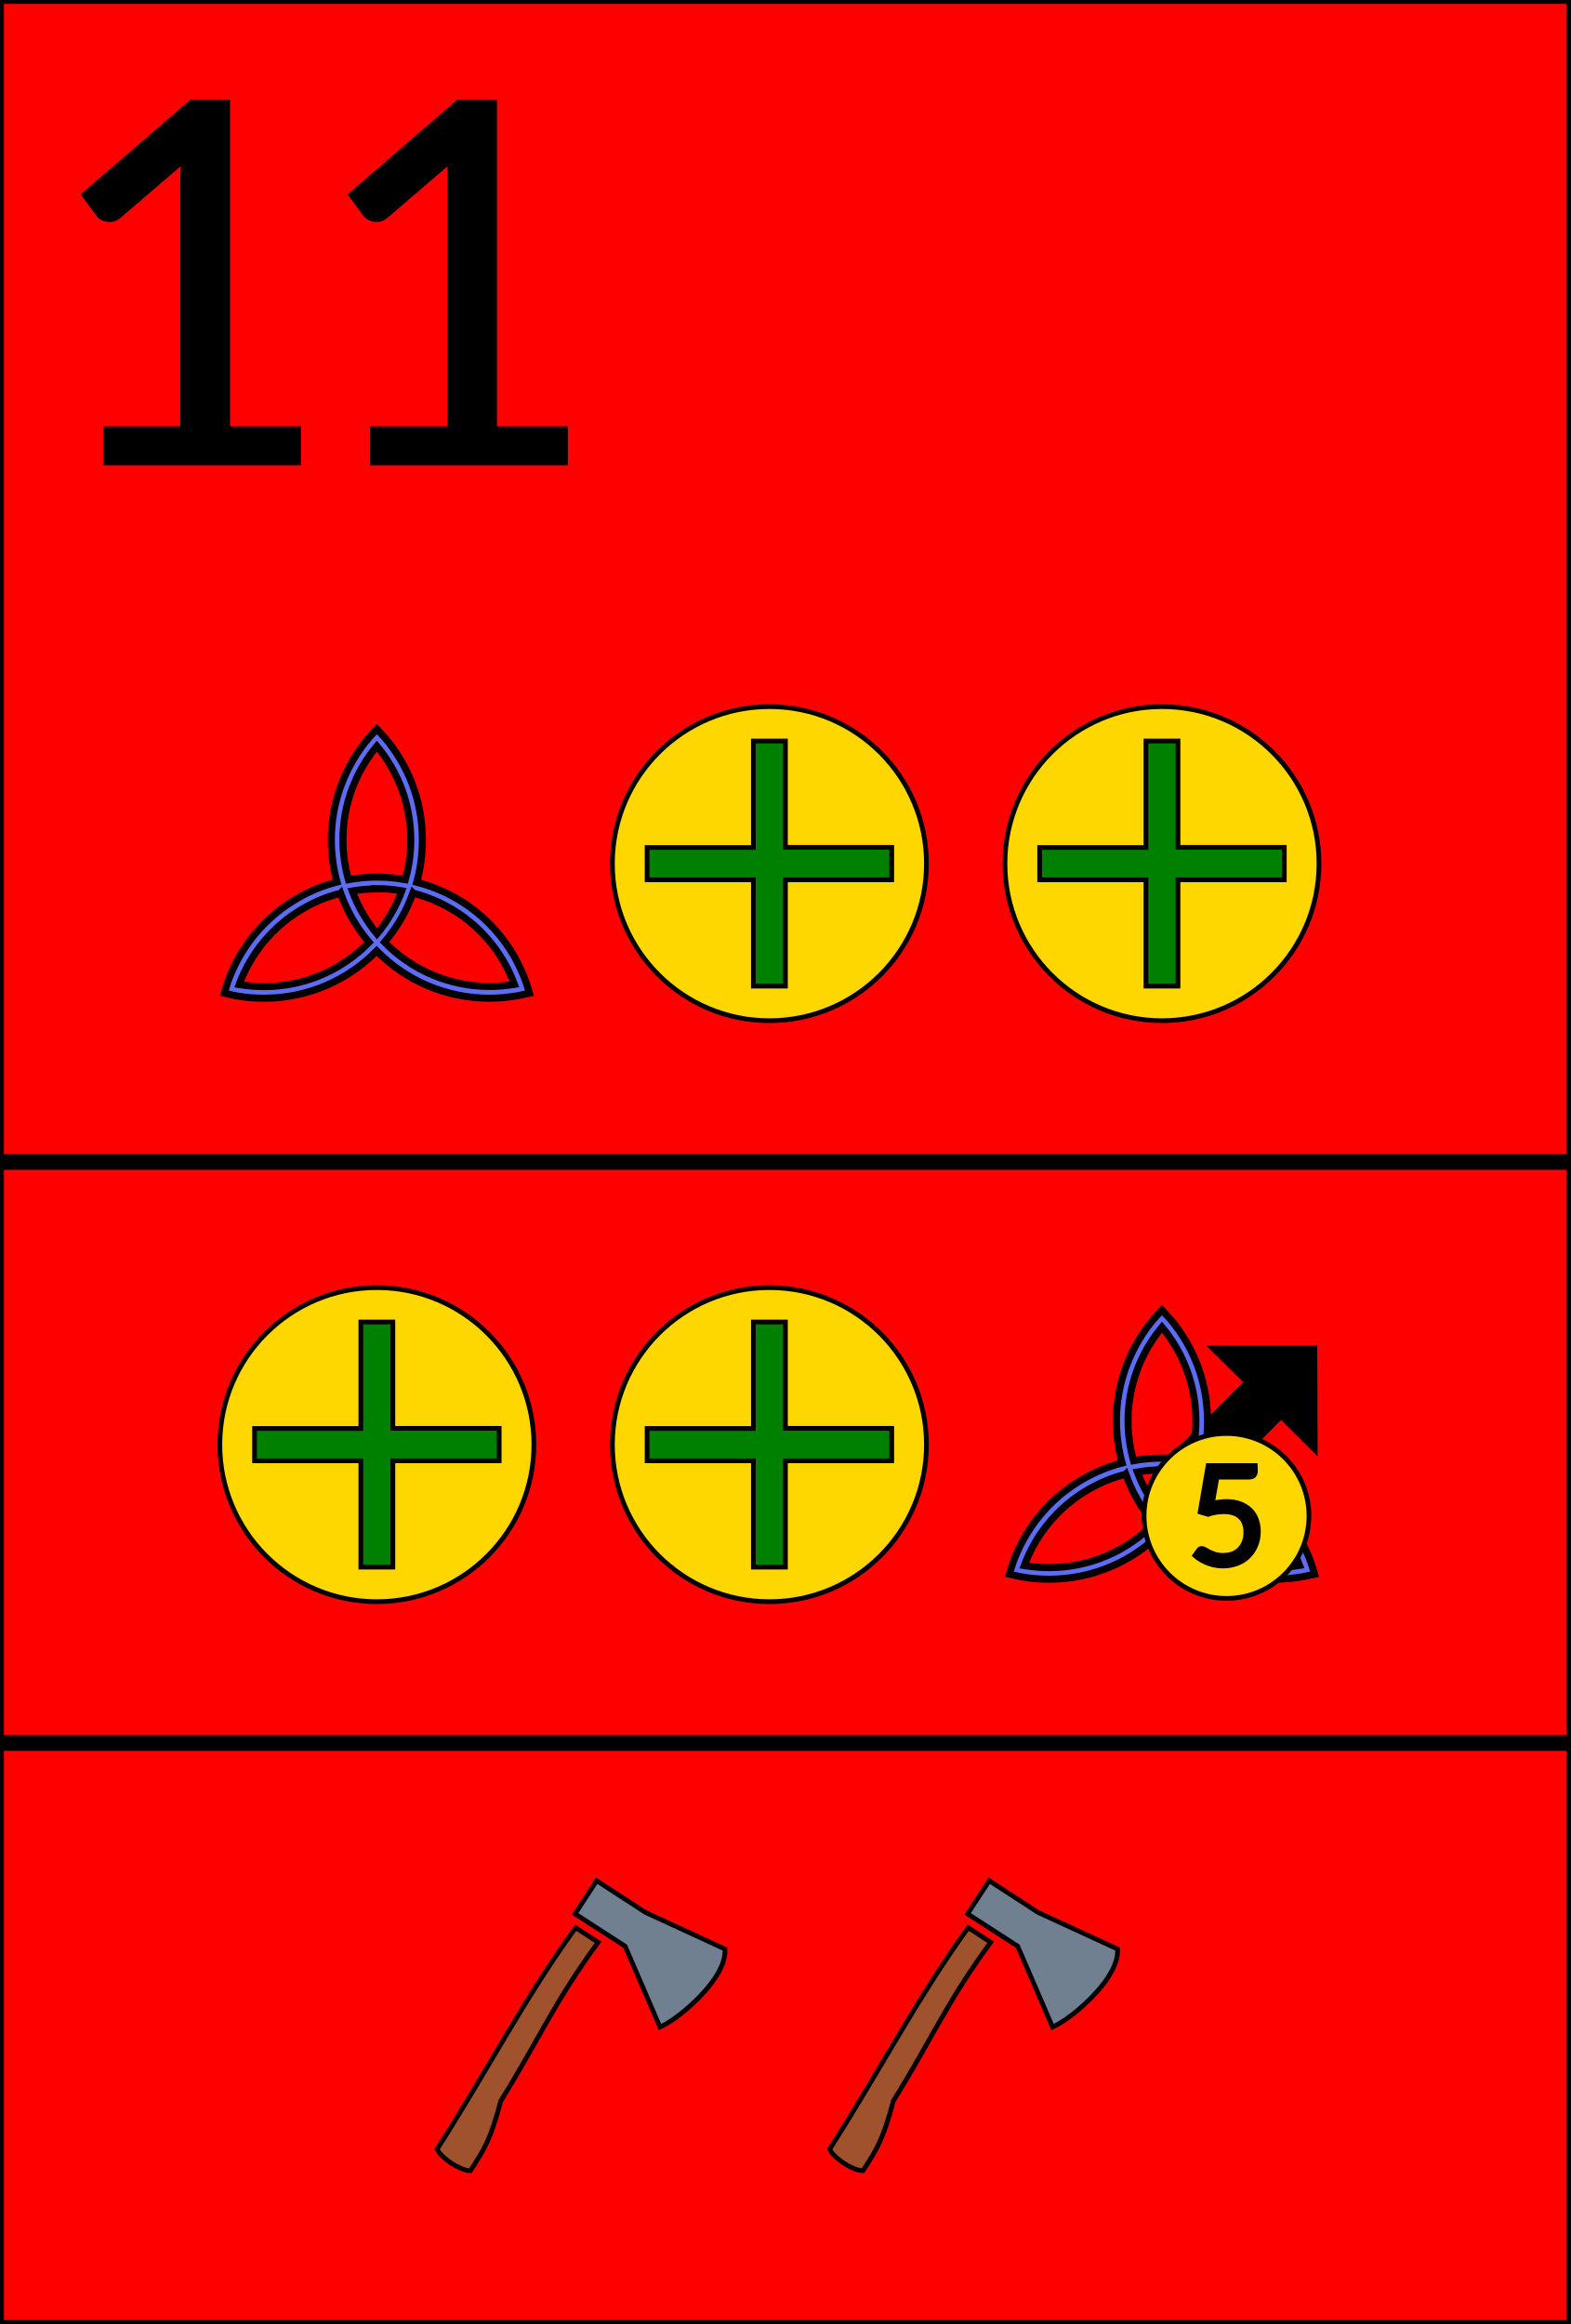
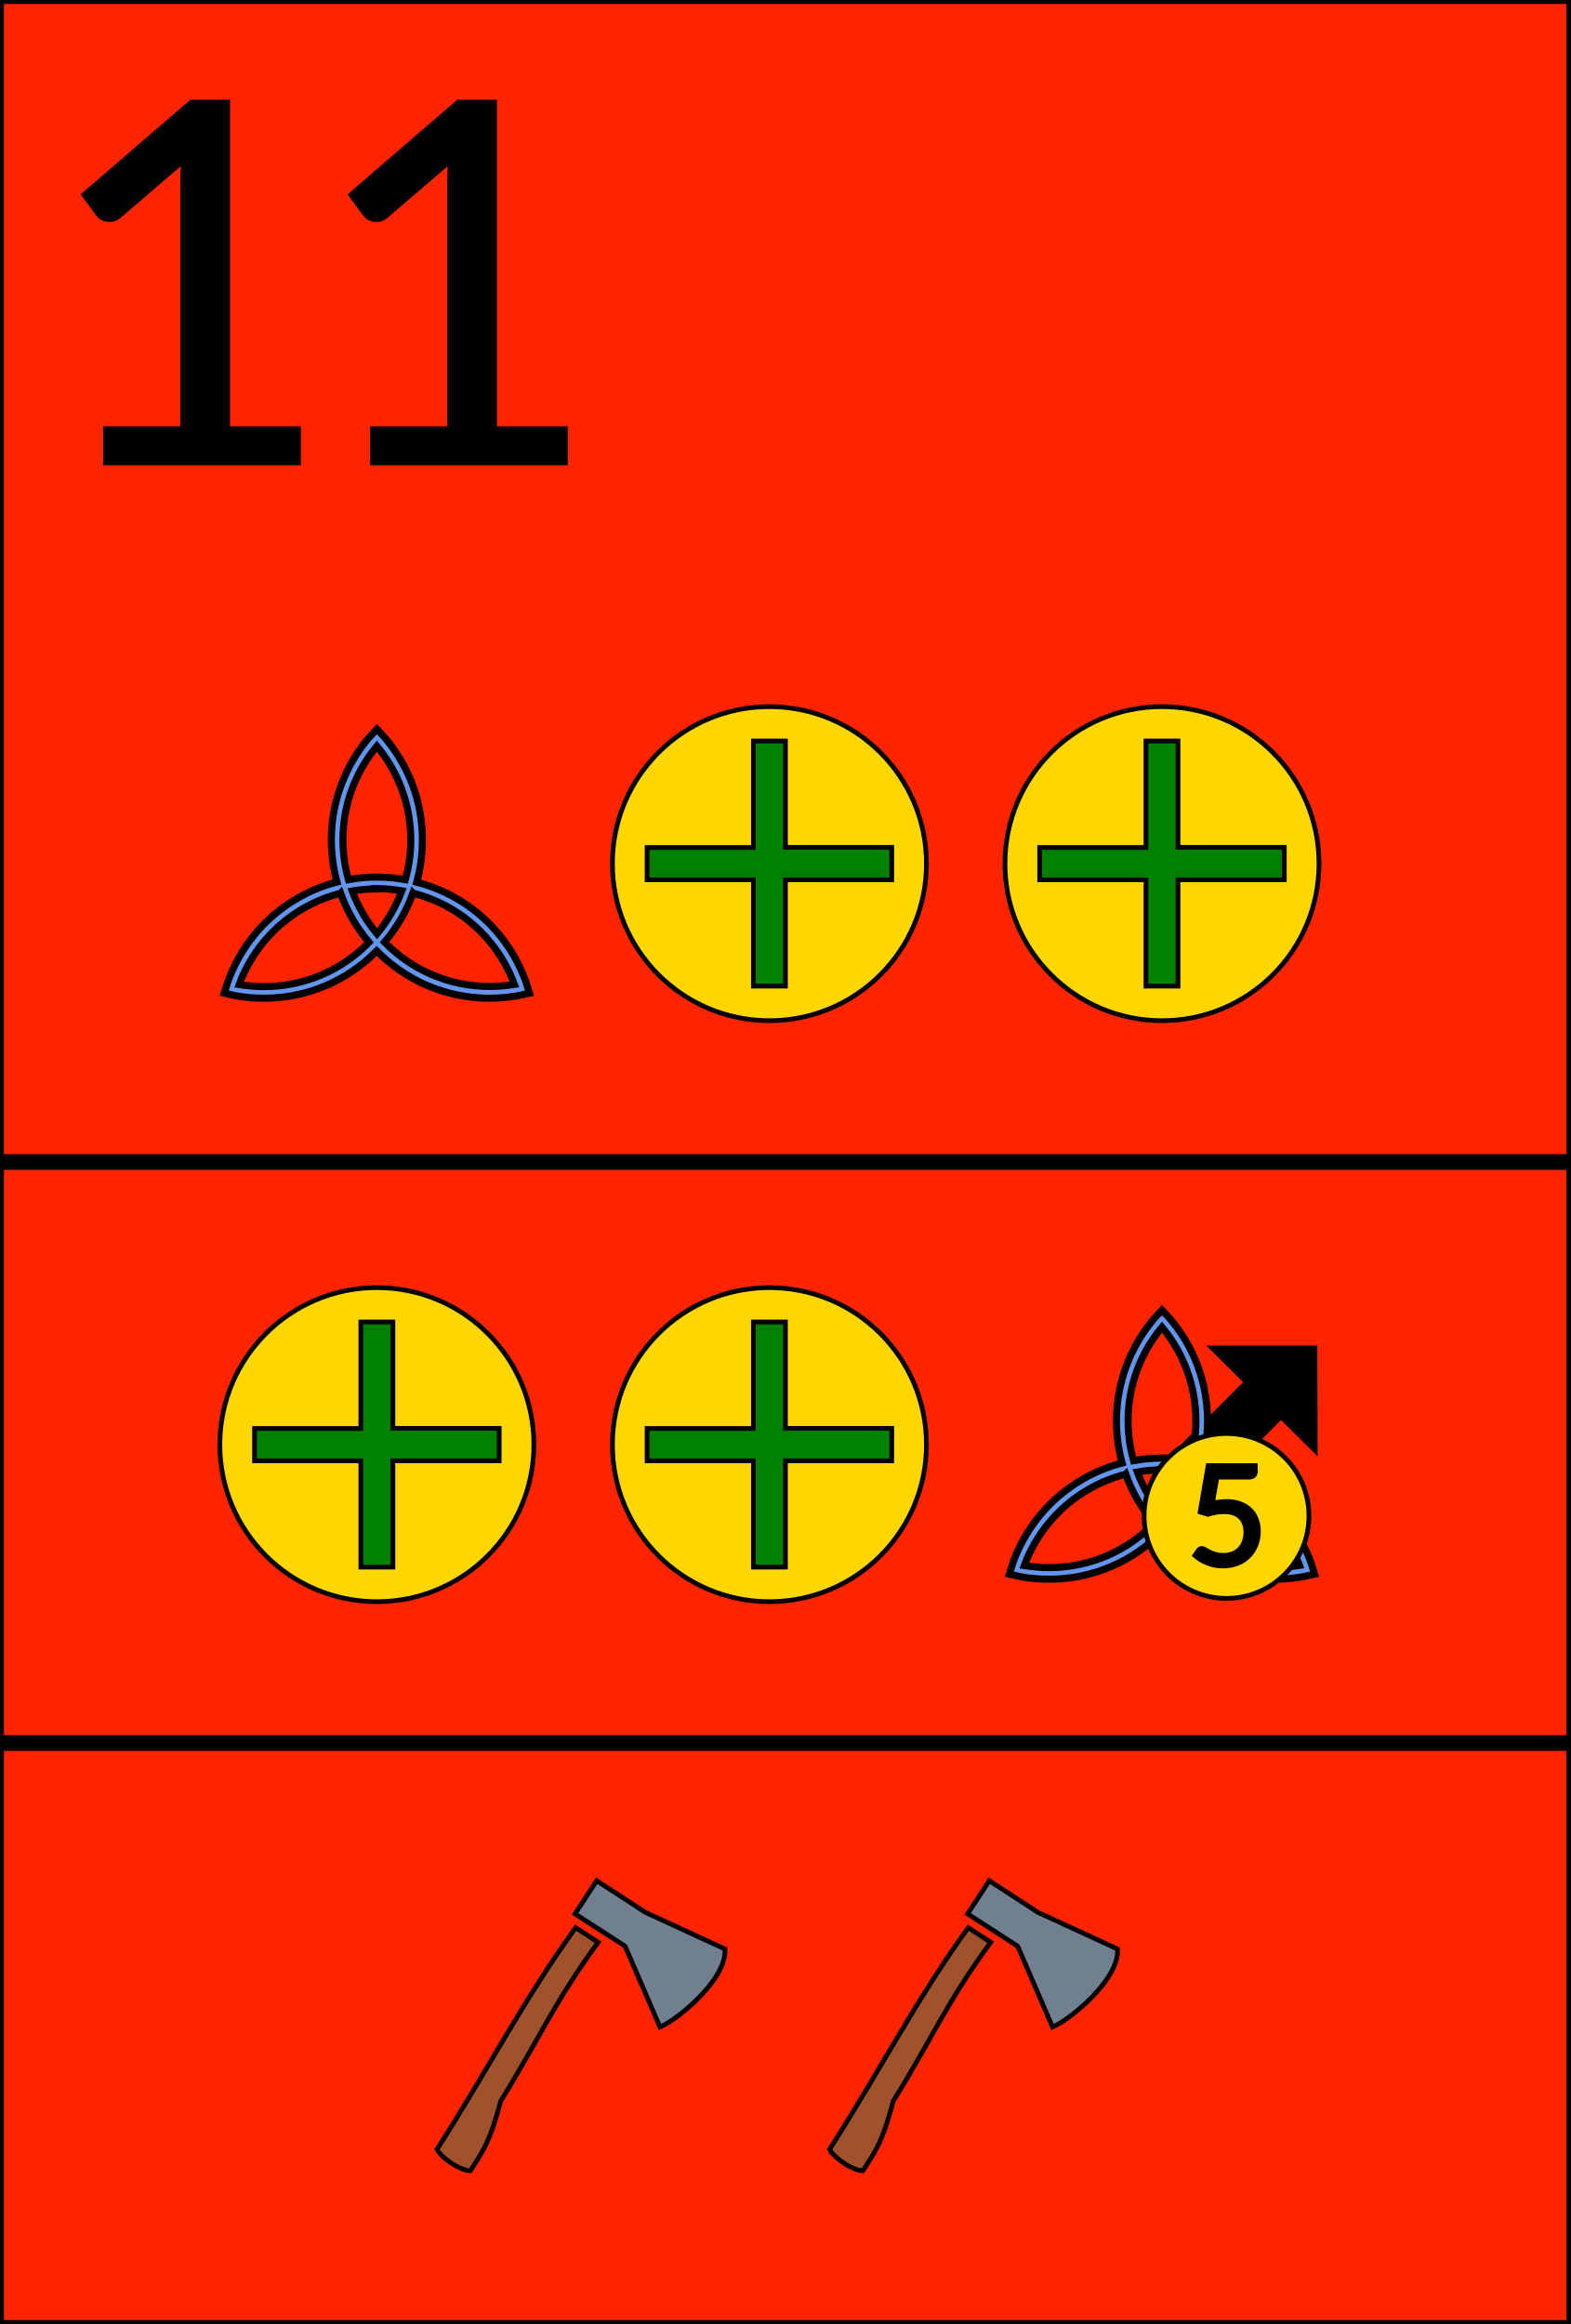
<svg xmlns="http://www.w3.org/2000/svg" height="148" width="100" viewbox="0 0 100 148">
-   <rect x="0" y="0" height="148" width="100" style="fill:#ff0000;stroke:#000000;stroke-width:0.5px" />
+   <rect x="0" y="0" height="148" width="100" style="fill:#ff2400;stroke:#000000;stroke-width:0.5px" />
  <line x1="0" y1="74" x2="100" y2="74" style="stroke:#000000;stroke-width:1px" />
  <line x1="0" y1="111" x2="100" y2="111" style="stroke:#000000;stroke-width:1px" />
  <g transform="translate(2,2)">
    <path d="m 4.72,25.30 H 9.63 V 9.66 q 0,-0.67 0.05,-1.42 L 5.60,11.74 Q 5.39,11.92 5.18,11.97 4.98,12.00 4.80,11.97 4.62,11.94 4.46,11.84 4.32,11.74 4.24,11.63 L 3.34,10.40 10.18,4.50 h 2.32 V 25.30 h 4.51 v 2.18 H 4.72 Z" style="fill:#000000;stroke:#000000;stroke-width:0.3px" />
  </g>
  <g transform="translate(19,2)">
    <path d="m 4.72,25.30 H 9.63 V 9.66 q 0,-0.67 0.05,-1.42 L 5.60,11.74 Q 5.39,11.92 5.18,11.97 4.98,12.00 4.80,11.97 4.62,11.94 4.46,11.84 4.32,11.74 4.24,11.63 L 3.34,10.40 10.18,4.50 h 2.32 V 25.30 h 4.51 v 2.18 H 4.72 Z" style="fill:#000000;stroke:#000000;stroke-width:0.3px" />
  </g>
  <g transform="translate(14,43)">
-     <path d="m 10.0,4.52 c 1.35,1.62 2.16,3.70 2.16,5.97 0,0.88 -0.12,1.72 -0.35,2.53 -1.19,-0.22 -2.41,-0.22 -3.62,0 -0.22,-0.80 -0.35,-1.65 -0.35,-2.53 0,-2.27 0.81,-4.35 2.16,-5.97 z m -0.02,9.07 c 0.54,0 1.08,0.05 1.61,0.14 -0.37,1.0 -0.91,1.93 -1.58,2.74 -0.67,-0.81 -1.21,-1.73 -1.58,-2.73 0.52,-0.09 1.04,-0.13 1.56,-0.13 z m -2.29,0.29 c 0.41,1.16 1.03,2.21 1.81,3.13 -1.70,1.74 -4.06,2.82 -6.69,2.82 -0.54,0 -1.07,-0.05 -1.58,-0.13 0.73,-1.97 2.13,-3.72 4.09,-4.85 0.76,-0.44 1.55,-0.76 2.36,-0.96 z m 4.62,0 c 2.35,0.60 4.47,2.11 5.78,4.38 0.27,0.47 0.49,0.95 0.67,1.43 -0.51,0.08 -1.04,0.13 -1.58,0.13 -2.62,0 -4.99,-1.08 -6.69,-2.82 0.78,-0.92 1.40,-1.98 1.81,-3.13 z m 7.41,6.37 -0.22,-0.71 c -0.20,-0.56 -0.46,-1.11 -0.76,-1.65 -1.40,-2.43 -3.67,-4.06 -6.20,-4.71 0.24,-0.86 0.36,-1.76 0.36,-2.69 0,-2.49 -0.90,-4.76 -2.40,-6.52 L 10.0,3.43 9.50,3.97 C 8.01,5.73 7.10,8.01 7.10,10.49 c 0,0.93 0.13,1.83 0.36,2.68 -0.86,0.22 -1.70,0.56 -2.51,1.03 -2.15,1.24 -3.67,3.16 -4.45,5.34 l -0.22,0.71 0.72,0.16 c 0.59,0.11 1.19,0.16 1.81,0.16 2.81,0 5.35,-1.15 7.18,-3.01 1.83,1.86 4.37,3.01 7.18,3.01 0.62,0 1.22,-0.06 1.81,-0.16 z" style="fill:#5d6cf3;stroke:#000000;stroke-width:0.45px" />
+     <path d="m 10.0,4.52 c 1.35,1.62 2.16,3.70 2.16,5.97 0,0.88 -0.12,1.72 -0.35,2.53 -1.19,-0.22 -2.41,-0.22 -3.62,0 -0.22,-0.80 -0.35,-1.65 -0.35,-2.53 0,-2.27 0.81,-4.35 2.16,-5.97 z m -0.02,9.07 c 0.54,0 1.08,0.05 1.61,0.14 -0.37,1.0 -0.91,1.93 -1.58,2.74 -0.67,-0.81 -1.21,-1.73 -1.58,-2.73 0.52,-0.09 1.04,-0.13 1.56,-0.13 z m -2.29,0.29 c 0.41,1.16 1.03,2.21 1.81,3.13 -1.70,1.74 -4.06,2.82 -6.69,2.82 -0.54,0 -1.07,-0.05 -1.58,-0.13 0.73,-1.97 2.13,-3.72 4.09,-4.85 0.76,-0.44 1.55,-0.76 2.36,-0.96 z m 4.62,0 c 2.35,0.60 4.47,2.11 5.78,4.38 0.27,0.47 0.49,0.95 0.67,1.43 -0.51,0.08 -1.04,0.13 -1.58,0.13 -2.62,0 -4.99,-1.08 -6.69,-2.82 0.78,-0.92 1.40,-1.98 1.81,-3.13 z m 7.41,6.37 -0.22,-0.71 c -0.20,-0.56 -0.46,-1.11 -0.76,-1.65 -1.40,-2.43 -3.67,-4.06 -6.20,-4.71 0.24,-0.86 0.36,-1.76 0.36,-2.69 0,-2.49 -0.90,-4.76 -2.40,-6.52 L 10.0,3.43 9.50,3.97 C 8.01,5.73 7.10,8.01 7.10,10.49 c 0,0.93 0.13,1.83 0.36,2.68 -0.86,0.22 -1.70,0.56 -2.51,1.03 -2.15,1.24 -3.67,3.16 -4.45,5.34 l -0.22,0.71 0.72,0.16 c 0.59,0.11 1.19,0.16 1.81,0.16 2.81,0 5.35,-1.15 7.18,-3.01 1.83,1.86 4.37,3.01 7.18,3.01 0.62,0 1.22,-0.06 1.81,-0.16 z" style="fill:#6495ed;stroke:#000000;stroke-width:0.45px" />
  </g>
  <g transform="translate(39,43)">
    <circle cx="10" cy="12" r="10" style="fill:#ffd700;stroke:#000000;stroke-width:0.3px" />
    <path d="m 11.02,4.19 v 6.77 h 6.77 v 2.07 h -6.77 v 6.77 H 8.98 V 13.03 H 2.21 V 10.97 H 8.98 V 4.19 z" style="fill:#008000;stroke:#000000;stroke-width:0.3px" />
  </g>
  <g transform="translate(64,43)">
    <circle cx="10" cy="12" r="10" style="fill:#ffd700;stroke:#000000;stroke-width:0.3px" />
    <path d="m 11.02,4.19 v 6.77 h 6.77 v 2.07 h -6.77 v 6.77 H 8.98 V 13.03 H 2.21 V 10.97 H 8.98 V 4.19 z" style="fill:#008000;stroke:#000000;stroke-width:0.3px" />
  </g>
  <g transform="translate(14,80)">
    <circle cx="10" cy="12" r="10" style="fill:#ffd700;stroke:#000000;stroke-width:0.3px" />
    <path d="m 11.02,4.19 v 6.77 h 6.77 v 2.07 h -6.77 v 6.77 H 8.98 V 13.03 H 2.21 V 10.97 H 8.98 V 4.19 z" style="fill:#008000;stroke:#000000;stroke-width:0.3px" />
  </g>
  <g transform="translate(39,80)">
    <circle cx="10" cy="12" r="10" style="fill:#ffd700;stroke:#000000;stroke-width:0.3px" />
    <path d="m 11.02,4.19 v 6.77 h 6.77 v 2.07 h -6.77 v 6.77 H 8.98 V 13.03 H 2.21 V 10.97 H 8.98 V 4.19 z" style="fill:#008000;stroke:#000000;stroke-width:0.3px" />
  </g>
  <g transform="translate(64,80)">
    <path d="m 12.65,10.76 2.73,-2.74 -1.10,-1.09 -1.10,-1.09 3.28,0 3.28,0 0.01,3.27 0.01,3.27 -1.09,-1.08 -1.09,-1.08 -2.72,2.74 -2.72,2.74 -0.63,-0.62 c -0.35,-0.34 -0.84,-0.83 -1.10,-1.08 L 9.92,13.51 z" style="fill:#000000;stroke:#000000;stroke-width:0.3px" />
-     <path d="m 10.0,4.52 c 1.35,1.62 2.16,3.70 2.16,5.97 0,0.88 -0.12,1.72 -0.35,2.53 -1.19,-0.22 -2.41,-0.22 -3.62,0 -0.22,-0.80 -0.35,-1.65 -0.35,-2.53 0,-2.27 0.81,-4.35 2.16,-5.97 z m -0.02,9.07 c 0.54,0 1.08,0.05 1.61,0.14 -0.37,1.0 -0.91,1.93 -1.58,2.74 -0.67,-0.81 -1.21,-1.73 -1.58,-2.73 0.52,-0.09 1.04,-0.13 1.56,-0.13 z m -2.29,0.29 c 0.41,1.16 1.03,2.21 1.81,3.13 -1.70,1.74 -4.06,2.82 -6.69,2.82 -0.54,0 -1.07,-0.05 -1.58,-0.13 0.73,-1.97 2.13,-3.72 4.09,-4.85 0.76,-0.44 1.55,-0.76 2.36,-0.96 z m 4.62,0 c 2.35,0.60 4.47,2.11 5.78,4.38 0.27,0.47 0.49,0.95 0.67,1.43 -0.51,0.08 -1.04,0.13 -1.58,0.13 -2.62,0 -4.99,-1.08 -6.69,-2.82 0.78,-0.92 1.40,-1.98 1.81,-3.13 z m 7.41,6.37 -0.22,-0.71 c -0.20,-0.56 -0.46,-1.11 -0.76,-1.65 -1.40,-2.43 -3.67,-4.06 -6.20,-4.71 0.24,-0.86 0.36,-1.76 0.36,-2.69 0,-2.49 -0.90,-4.76 -2.40,-6.52 L 10.0,3.43 9.50,3.97 C 8.01,5.73 7.10,8.01 7.10,10.49 c 0,0.93 0.13,1.83 0.36,2.68 -0.86,0.22 -1.70,0.56 -2.51,1.03 -2.15,1.24 -3.67,3.16 -4.45,5.34 l -0.22,0.71 0.72,0.16 c 0.59,0.11 1.19,0.16 1.81,0.16 2.81,0 5.35,-1.15 7.18,-3.01 1.83,1.86 4.37,3.01 7.18,3.01 0.62,0 1.22,-0.06 1.81,-0.16 z" style="fill:#5d6cf3;stroke:#000000;stroke-width:0.45px" />
+     <path d="m 10.0,4.52 c 1.35,1.62 2.16,3.70 2.16,5.97 0,0.88 -0.12,1.72 -0.35,2.53 -1.19,-0.22 -2.41,-0.22 -3.62,0 -0.22,-0.80 -0.35,-1.65 -0.35,-2.53 0,-2.27 0.81,-4.35 2.16,-5.97 z m -0.02,9.07 c 0.54,0 1.08,0.05 1.61,0.14 -0.37,1.0 -0.91,1.93 -1.58,2.74 -0.67,-0.81 -1.21,-1.73 -1.58,-2.73 0.52,-0.09 1.04,-0.13 1.56,-0.13 z m -2.29,0.29 c 0.41,1.16 1.03,2.21 1.81,3.13 -1.70,1.74 -4.06,2.82 -6.69,2.82 -0.54,0 -1.07,-0.05 -1.58,-0.13 0.73,-1.97 2.13,-3.72 4.09,-4.85 0.76,-0.44 1.55,-0.76 2.36,-0.96 z m 4.62,0 c 2.35,0.60 4.47,2.11 5.78,4.38 0.27,0.47 0.49,0.95 0.67,1.43 -0.51,0.08 -1.04,0.13 -1.58,0.13 -2.62,0 -4.99,-1.08 -6.69,-2.82 0.78,-0.92 1.40,-1.98 1.81,-3.13 z m 7.41,6.37 -0.22,-0.71 c -0.20,-0.56 -0.46,-1.11 -0.76,-1.65 -1.40,-2.43 -3.67,-4.06 -6.20,-4.71 0.24,-0.86 0.36,-1.76 0.36,-2.69 0,-2.49 -0.90,-4.76 -2.40,-6.52 L 10.0,3.43 9.50,3.97 C 8.01,5.73 7.10,8.01 7.10,10.49 c 0,0.93 0.13,1.83 0.36,2.68 -0.86,0.22 -1.70,0.56 -2.51,1.03 -2.15,1.24 -3.67,3.16 -4.45,5.34 l -0.22,0.71 0.72,0.16 c 0.59,0.11 1.19,0.16 1.81,0.16 2.81,0 5.35,-1.15 7.18,-3.01 1.83,1.86 4.37,3.01 7.18,3.01 0.62,0 1.22,-0.06 1.81,-0.16 z" style="fill:#6495ed;stroke:#000000;stroke-width:0.45px" />
    <circle cx="14.11" cy="16.54" r="5.25" style="fill:#ffd700;stroke:#000000;stroke-width:0.3px" />
    <path d="m 15.95,13.69 q 0,0.17 -0.10,0.28 -0.10,0.10 -0.35,0.10 H 13.50 l -0.29,1.66 q 0.25,-0.06 0.47,-0.08 0.23,-0.03 0.44,-0.03 0.49,0 0.88,0.15 0.38,0.15 0.63,0.40 0.26,0.26 0.38,0.60 0.13,0.35 0.13,0.76 0,0.50 -0.18,0.91 -0.17,0.41 -0.48,0.70 -0.30,0.29 -0.72,0.44 -0.41,0.15 -0.90,0.15 -0.28,0 -0.54,-0.06 -0.25,-0.05 -0.48,-0.15 -0.22,-0.09 -0.41,-0.21 -0.19,-0.12 -0.34,-0.25 l 0.24,-0.34 q 0.08,-0.11 0.21,-0.11 0.09,0 0.20,0.07 0.11,0.07 0.27,0.15 0.16,0.08 0.37,0.15 0.22,0.07 0.51,0.07 0.33,0 0.60,-0.10 0.27,-0.10 0.46,-0.30 0.19,-0.20 0.29,-0.47 0.10,-0.27 0.10,-0.61 0,-0.30 -0.09,-0.54 -0.08,-0.24 -0.26,-0.41 -0.17,-0.17 -0.43,-0.26 -0.26,-0.09 -0.61,-0.09 -0.24,0 -0.50,0.04 -0.26,0.04 -0.52,0.13 l -0.50,-0.15 0.51,-2.96 h 3.00 z" style="fill:#000000;stroke:#000000;stroke-width:0.3px" />
  </g>
  <g transform="translate(27,117)">
    <path d="m 11.0,2.77 -1.38,2.11 3.19,2.06 2.22,5.15 c 0.22,-0.10 0.53,-0.27 0.87,-0.51 0.51,-0.35 1.08,-0.83 1.61,-1.37 0.53,-0.54 1.00,-1.13 1.30,-1.70 0.26,-0.50 0.39,-0.98 0.36,-1.39 L 14.11,4.79 Z" style="fill:#708090;stroke:#000000;stroke-width:0.3px" />
    <path d="M 9.66,5.76 C 6.35,10.34 4.10,14.76 0.84,19.86 c 0,0 0,0 0.01,0.02 0.01,0.04 0.06,0.14 0.14,0.23 0.16,0.20 0.45,0.45 0.77,0.66 0.31,0.20 0.66,0.37 0.91,0.43 0.13,0.03 0.23,0.04 0.27,0.03 0.01,0 0.01,0 0.02,0 0.88,-1.35 1.27,-1.95 1.92,-4.39 l 0.01,-0.05 0.03,-0.04 c 2.41,-3.89 3.38,-6.25 6.17,-10.06 z" style="fill:#a0522d;stroke:#000000;stroke-width:0.3px" />
  </g>
  <g transform="translate(52,117)">
    <path d="m 11.0,2.77 -1.38,2.11 3.19,2.06 2.22,5.15 c 0.22,-0.10 0.53,-0.27 0.87,-0.51 0.51,-0.35 1.08,-0.83 1.61,-1.37 0.53,-0.54 1.00,-1.13 1.30,-1.70 0.26,-0.50 0.39,-0.98 0.36,-1.39 L 14.11,4.79 Z" style="fill:#708090;stroke:#000000;stroke-width:0.3px" />
    <path d="M 9.66,5.76 C 6.35,10.34 4.10,14.76 0.84,19.86 c 0,0 0,0 0.01,0.02 0.01,0.04 0.06,0.14 0.14,0.23 0.16,0.20 0.45,0.45 0.77,0.66 0.31,0.20 0.66,0.37 0.91,0.43 0.13,0.03 0.23,0.04 0.27,0.03 0.01,0 0.01,0 0.02,0 0.88,-1.35 1.27,-1.95 1.92,-4.39 l 0.01,-0.05 0.03,-0.04 c 2.41,-3.89 3.38,-6.25 6.17,-10.06 z" style="fill:#a0522d;stroke:#000000;stroke-width:0.3px" />
  </g>
</svg>
